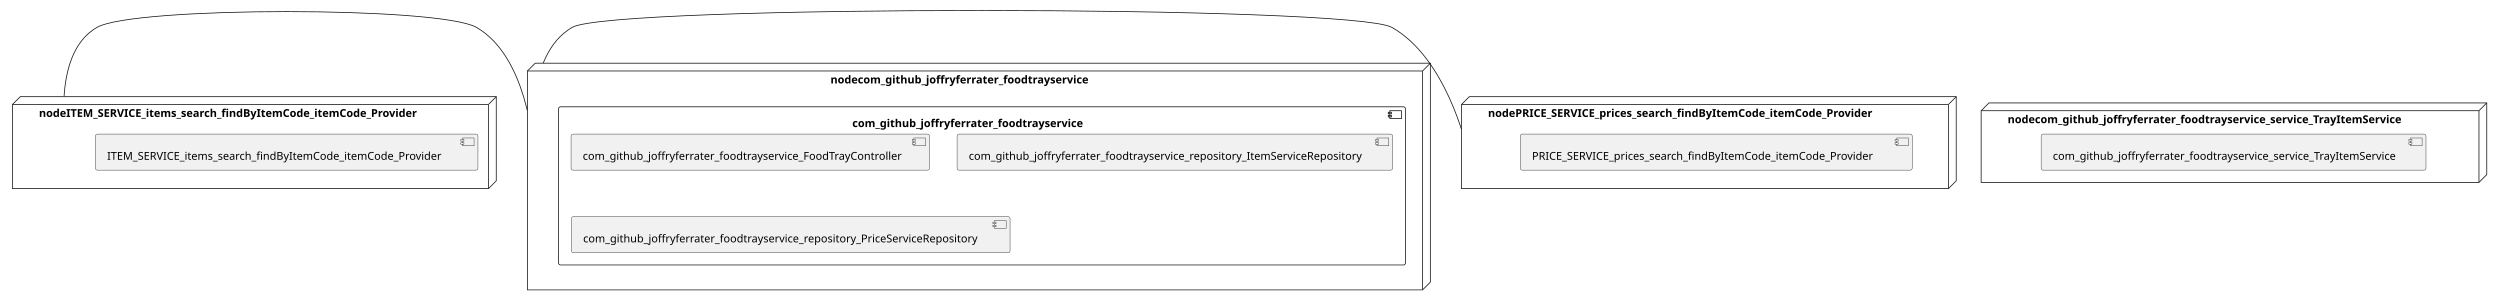
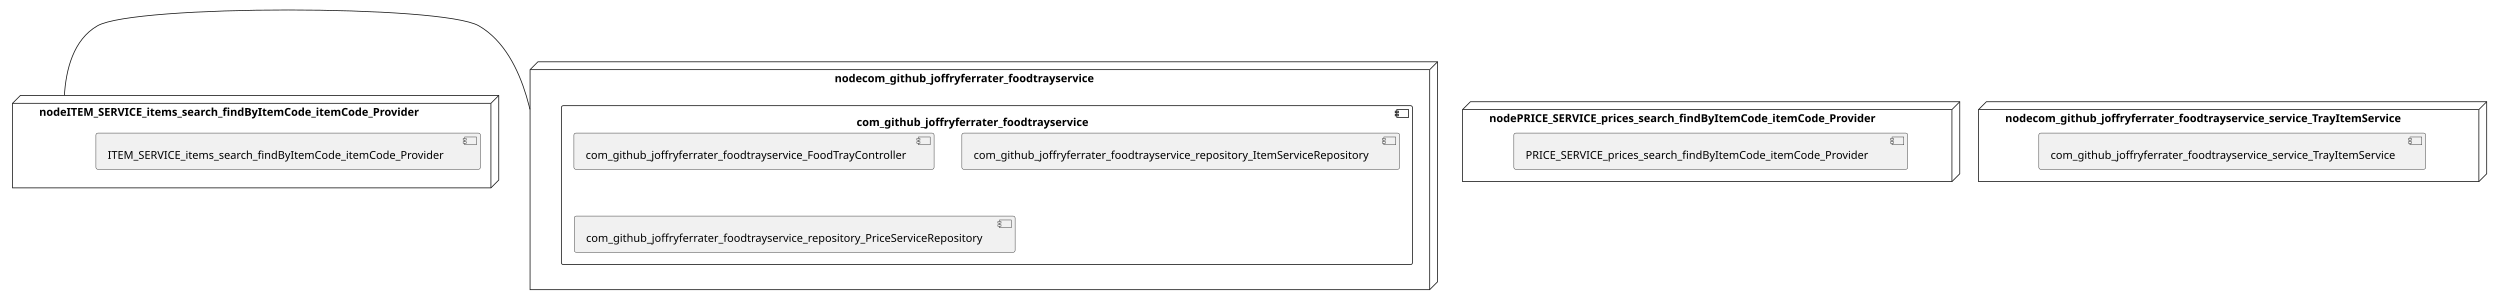
- <svg xmlns="http://www.w3.org/2000/svg" xmlns:xlink="http://www.w3.org/1999/xlink" contentStyleType="text/css" height="389px" preserveAspectRatio="none" style="width:3209px;height:389px;background:#FFFFFF;" version="1.1" viewBox="0 0 3209 389" width="3209px" zoomAndPan="magnify">
+ <svg xmlns="http://www.w3.org/2000/svg" xmlns:xlink="http://www.w3.org/1999/xlink" contentStyleType="text/css" height="386px" preserveAspectRatio="none" style="width:3193px;height:386px;background:#FFFFFF;" version="1.1" viewBox="0 0 3193 386" width="3193px" zoomAndPan="magnify">
  <defs />
  <g>
    <g id="cluster_nodecom_github_joffryferrater_foodtrayservice">
-       <polygon fill="none" points="677,91.11,687,81.11,1836,81.11,1836,362.11,1826,372.11,677,372.11,677,91.11" style="stroke:#181818;stroke-width:1.0;" />
-       <line style="stroke:#181818;stroke-width:1.0;" x1="1826" x2="1836" y1="91.11" y2="81.11" />
-       <line style="stroke:#181818;stroke-width:1.0;" x1="677" x2="1826" y1="91.11" y2="91.11" />
-       <line style="stroke:#181818;stroke-width:1.0;" x1="1826" x2="1826" y1="91.11" y2="372.11" />
-       <text fill="#000000" font-family="sans-serif" font-size="14" font-weight="bold" lengthAdjust="spacing" textLength="373" x="1066" y="107.105">nodecom_github_joffryferrater_foodtrayservice</text>
+       <polygon fill="none" points="677,88.95,687,78.95,1836,78.95,1836,359.95,1826,369.95,677,369.95,677,88.95" style="stroke:#181818;stroke-width:1.0;" />
+       <line style="stroke:#181818;stroke-width:1.0;" x1="1826" x2="1836" y1="88.95" y2="78.95" />
+       <line style="stroke:#181818;stroke-width:1.0;" x1="677" x2="1826" y1="88.95" y2="88.95" />
+       <line style="stroke:#181818;stroke-width:1.0;" x1="1826" x2="1826" y1="88.95" y2="369.95" />
+       <text fill="#000000" font-family="sans-serif" font-size="14" font-weight="bold" lengthAdjust="spacing" textLength="373" x="1066" y="104.945">nodecom_github_joffryferrater_foodtrayservice</text>
    </g>
    <g id="cluster_com_github_joffryferrater_foodtrayservice">
-       <rect fill="none" height="203" rx="2.5" ry="2.5" style="stroke:#181818;stroke-width:1.0;" width="1087" x="717" y="137.11" />
-       <rect fill="none" height="10" style="stroke:#181818;stroke-width:1.0;" width="15" x="1784" y="142.11" />
-       <rect fill="none" height="2" style="stroke:#181818;stroke-width:1.0;" width="4" x="1782" y="144.11" />
-       <rect fill="none" height="2" style="stroke:#181818;stroke-width:1.0;" width="4" x="1782" y="148.11" />
-       <text fill="#000000" font-family="sans-serif" font-size="14" font-weight="bold" lengthAdjust="spacing" textLength="333" x="1094" y="163.105">com_github_joffryferrater_foodtrayservice</text>
+       <rect fill="none" height="203" rx="2.5" ry="2.5" style="stroke:#181818;stroke-width:1.0;" width="1087" x="717" y="134.95" />
+       <rect fill="none" height="10" style="stroke:#181818;stroke-width:1.0;" width="15" x="1784" y="139.95" />
+       <rect fill="none" height="2" style="stroke:#181818;stroke-width:1.0;" width="4" x="1782" y="141.95" />
+       <rect fill="none" height="2" style="stroke:#181818;stroke-width:1.0;" width="4" x="1782" y="145.95" />
+       <text fill="#000000" font-family="sans-serif" font-size="14" font-weight="bold" lengthAdjust="spacing" textLength="333" x="1094" y="160.945">com_github_joffryferrater_foodtrayservice</text>
    </g>
    <g id="cluster_nodeITEM_SERVICE_items_search_findByItemCode_itemCode_Provider">
-       <polygon fill="none" points="16,134.11,26,124.11,637,124.11,637,232.11,627,242.11,16,242.11,16,134.11" style="stroke:#181818;stroke-width:1.0;" />
-       <line style="stroke:#181818;stroke-width:1.0;" x1="627" x2="637" y1="134.11" y2="124.11" />
-       <line style="stroke:#181818;stroke-width:1.0;" x1="16" x2="627" y1="134.11" y2="134.11" />
-       <line style="stroke:#181818;stroke-width:1.0;" x1="627" x2="627" y1="134.11" y2="242.11" />
-       <text fill="#000000" font-family="sans-serif" font-size="14" font-weight="bold" lengthAdjust="spacing" textLength="545" x="50" y="150.105">nodeITEM_SERVICE_items_search_findByItemCode_itemCode_Provider</text>
+       <polygon fill="none" points="16,131.95,26,121.95,637,121.95,637,229.95,627,239.95,16,239.95,16,131.95" style="stroke:#181818;stroke-width:1.0;" />
+       <line style="stroke:#181818;stroke-width:1.0;" x1="627" x2="637" y1="131.95" y2="121.95" />
+       <line style="stroke:#181818;stroke-width:1.0;" x1="16" x2="627" y1="131.95" y2="131.95" />
+       <line style="stroke:#181818;stroke-width:1.0;" x1="627" x2="627" y1="131.95" y2="239.95" />
+       <text fill="#000000" font-family="sans-serif" font-size="14" font-weight="bold" lengthAdjust="spacing" textLength="545" x="50" y="147.945">nodeITEM_SERVICE_items_search_findByItemCode_itemCode_Provider</text>
    </g>
    <g id="cluster_nodePRICE_SERVICE_prices_search_findByItemCode_itemCode_Provider">
-       <polygon fill="none" points="1876,134.11,1886,124.11,2511,124.11,2511,232.11,2501,242.11,1876,242.11,1876,134.11" style="stroke:#181818;stroke-width:1.0;" />
-       <line style="stroke:#181818;stroke-width:1.0;" x1="2501" x2="2511" y1="134.11" y2="124.11" />
-       <line style="stroke:#181818;stroke-width:1.0;" x1="1876" x2="2501" y1="134.11" y2="134.11" />
-       <line style="stroke:#181818;stroke-width:1.0;" x1="2501" x2="2501" y1="134.11" y2="242.11" />
-       <text fill="#000000" font-family="sans-serif" font-size="14" font-weight="bold" lengthAdjust="spacing" textLength="559" x="1910" y="150.105">nodePRICE_SERVICE_prices_search_findByItemCode_itemCode_Provider</text>
+       <polygon fill="none" points="1868,139.95,1878,129.95,2503,129.95,2503,221.95,2493,231.95,1868,231.95,1868,139.95" style="stroke:#181818;stroke-width:1.0;" />
+       <line style="stroke:#181818;stroke-width:1.0;" x1="2493" x2="2503" y1="139.95" y2="129.95" />
+       <line style="stroke:#181818;stroke-width:1.0;" x1="1868" x2="2493" y1="139.95" y2="139.95" />
+       <line style="stroke:#181818;stroke-width:1.0;" x1="2493" x2="2493" y1="139.95" y2="231.95" />
+       <text fill="#000000" font-family="sans-serif" font-size="14" font-weight="bold" lengthAdjust="spacing" textLength="559" x="1902" y="155.945">nodePRICE_SERVICE_prices_search_findByItemCode_itemCode_Provider</text>
    </g>
    <g id="cluster_nodecom_github_joffryferrater_foodtrayservice_service_TrayItemService">
-       <polygon fill="none" points="2543,142.11,2553,132.11,3192,132.11,3192,224.11,3182,234.11,2543,234.11,2543,142.11" style="stroke:#181818;stroke-width:1.0;" />
-       <line style="stroke:#181818;stroke-width:1.0;" x1="3182" x2="3192" y1="142.11" y2="132.11" />
-       <line style="stroke:#181818;stroke-width:1.0;" x1="2543" x2="3182" y1="142.11" y2="142.11" />
-       <line style="stroke:#181818;stroke-width:1.0;" x1="3182" x2="3182" y1="142.11" y2="234.11" />
-       <text fill="#000000" font-family="sans-serif" font-size="14" font-weight="bold" lengthAdjust="spacing" textLength="573" x="2577" y="158.105">nodecom_github_joffryferrater_foodtrayservice_service_TrayItemService</text>
+       <polygon fill="none" points="2527,139.95,2537,129.95,3176,129.95,3176,221.95,3166,231.95,2527,231.95,2527,139.95" style="stroke:#181818;stroke-width:1.0;" />
+       <line style="stroke:#181818;stroke-width:1.0;" x1="3166" x2="3176" y1="139.95" y2="129.95" />
+       <line style="stroke:#181818;stroke-width:1.0;" x1="2527" x2="3166" y1="139.95" y2="139.95" />
+       <line style="stroke:#181818;stroke-width:1.0;" x1="3166" x2="3166" y1="139.95" y2="231.95" />
+       <text fill="#000000" font-family="sans-serif" font-size="14" font-weight="bold" lengthAdjust="spacing" textLength="573" x="2561" y="155.945">nodecom_github_joffryferrater_foodtrayservice_service_TrayItemService</text>
    </g>
    <g id="elem_com_github_joffryferrater_foodtrayservice_FoodTrayController">
-       <a href="jferrater-tap-and-eat-microservices.system#_x5dJQNeeEe-vQ8OI4d8Y0Q" target="_top" title="jferrater-tap-and-eat-microservices.system#_x5dJQNeeEe-vQ8OI4d8Y0Q" xlink:actuate="onRequest" xlink:href="jferrater-tap-and-eat-microservices.system#_x5dJQNeeEe-vQ8OI4d8Y0Q" xlink:show="new" xlink:title="jferrater-tap-and-eat-microservices.system#_x5dJQNeeEe-vQ8OI4d8Y0Q" xlink:type="simple">
-         <rect fill="#F1F1F1" height="46.297" rx="2.5" ry="2.5" style="stroke:#181818;stroke-width:0.5;" width="460" x="733" y="172.11" />
-         <rect fill="#F1F1F1" height="10" style="stroke:#181818;stroke-width:0.5;" width="15" x="1173" y="177.11" />
-         <rect fill="#F1F1F1" height="2" style="stroke:#181818;stroke-width:0.5;" width="4" x="1171" y="179.11" />
-         <rect fill="#F1F1F1" height="2" style="stroke:#181818;stroke-width:0.5;" width="4" x="1171" y="183.11" />
-         <text fill="#000000" font-family="sans-serif" font-size="14" lengthAdjust="spacing" textLength="420" x="748" y="205.105">com_github_joffryferrater_foodtrayservice_FoodTrayController</text>
+       <a href="jferrater-tap-and-eat-microservices.system#_Nyq5gNhoEe-jXuOCONum9A" target="_top" title="jferrater-tap-and-eat-microservices.system#_Nyq5gNhoEe-jXuOCONum9A" xlink:actuate="onRequest" xlink:href="jferrater-tap-and-eat-microservices.system#_Nyq5gNhoEe-jXuOCONum9A" xlink:show="new" xlink:title="jferrater-tap-and-eat-microservices.system#_Nyq5gNhoEe-jXuOCONum9A" xlink:type="simple">
+         <rect fill="#F1F1F1" height="46.297" rx="2.5" ry="2.5" style="stroke:#181818;stroke-width:0.5;" width="460" x="733" y="169.95" />
+         <rect fill="#F1F1F1" height="10" style="stroke:#181818;stroke-width:0.5;" width="15" x="1173" y="174.95" />
+         <rect fill="#F1F1F1" height="2" style="stroke:#181818;stroke-width:0.5;" width="4" x="1171" y="176.95" />
+         <rect fill="#F1F1F1" height="2" style="stroke:#181818;stroke-width:0.5;" width="4" x="1171" y="180.95" />
+         <text fill="#000000" font-family="sans-serif" font-size="14" lengthAdjust="spacing" textLength="420" x="748" y="202.945">com_github_joffryferrater_foodtrayservice_FoodTrayController</text>
      </a>
    </g>
    <g id="elem_com_github_joffryferrater_foodtrayservice_repository_ItemServiceRepository">
-       <a href="jferrater-tap-and-eat-microservices.system#_x5dJQNeeEe-vQ8OI4d8Y0Q" target="_top" title="jferrater-tap-and-eat-microservices.system#_x5dJQNeeEe-vQ8OI4d8Y0Q" xlink:actuate="onRequest" xlink:href="jferrater-tap-and-eat-microservices.system#_x5dJQNeeEe-vQ8OI4d8Y0Q" xlink:show="new" xlink:title="jferrater-tap-and-eat-microservices.system#_x5dJQNeeEe-vQ8OI4d8Y0Q" xlink:type="simple">
-         <rect fill="#F1F1F1" height="46.297" rx="2.5" ry="2.5" style="stroke:#181818;stroke-width:0.5;" width="559" x="1228.5" y="172.11" />
-         <rect fill="#F1F1F1" height="10" style="stroke:#181818;stroke-width:0.5;" width="15" x="1767.5" y="177.11" />
-         <rect fill="#F1F1F1" height="2" style="stroke:#181818;stroke-width:0.5;" width="4" x="1765.5" y="179.11" />
-         <rect fill="#F1F1F1" height="2" style="stroke:#181818;stroke-width:0.5;" width="4" x="1765.5" y="183.11" />
-         <text fill="#000000" font-family="sans-serif" font-size="14" lengthAdjust="spacing" textLength="519" x="1243.5" y="205.105">com_github_joffryferrater_foodtrayservice_repository_ItemServiceRepository</text>
+       <a href="jferrater-tap-and-eat-microservices.system#_Nyq5gNhoEe-jXuOCONum9A" target="_top" title="jferrater-tap-and-eat-microservices.system#_Nyq5gNhoEe-jXuOCONum9A" xlink:actuate="onRequest" xlink:href="jferrater-tap-and-eat-microservices.system#_Nyq5gNhoEe-jXuOCONum9A" xlink:show="new" xlink:title="jferrater-tap-and-eat-microservices.system#_Nyq5gNhoEe-jXuOCONum9A" xlink:type="simple">
+         <rect fill="#F1F1F1" height="46.297" rx="2.5" ry="2.5" style="stroke:#181818;stroke-width:0.5;" width="559" x="1228.5" y="169.95" />
+         <rect fill="#F1F1F1" height="10" style="stroke:#181818;stroke-width:0.5;" width="15" x="1767.5" y="174.95" />
+         <rect fill="#F1F1F1" height="2" style="stroke:#181818;stroke-width:0.5;" width="4" x="1765.5" y="176.95" />
+         <rect fill="#F1F1F1" height="2" style="stroke:#181818;stroke-width:0.5;" width="4" x="1765.5" y="180.95" />
+         <text fill="#000000" font-family="sans-serif" font-size="14" lengthAdjust="spacing" textLength="519" x="1243.5" y="202.945">com_github_joffryferrater_foodtrayservice_repository_ItemServiceRepository</text>
      </a>
    </g>
    <g id="elem_com_github_joffryferrater_foodtrayservice_repository_PriceServiceRepository">
-       <a href="jferrater-tap-and-eat-microservices.system#_x5dJQNeeEe-vQ8OI4d8Y0Q" target="_top" title="jferrater-tap-and-eat-microservices.system#_x5dJQNeeEe-vQ8OI4d8Y0Q" xlink:actuate="onRequest" xlink:href="jferrater-tap-and-eat-microservices.system#_x5dJQNeeEe-vQ8OI4d8Y0Q" xlink:show="new" xlink:title="jferrater-tap-and-eat-microservices.system#_x5dJQNeeEe-vQ8OI4d8Y0Q" xlink:type="simple">
-         <rect fill="#F1F1F1" height="46.297" rx="2.5" ry="2.5" style="stroke:#181818;stroke-width:0.5;" width="563" x="733.5" y="278.11" />
-         <rect fill="#F1F1F1" height="10" style="stroke:#181818;stroke-width:0.5;" width="15" x="1276.5" y="283.11" />
-         <rect fill="#F1F1F1" height="2" style="stroke:#181818;stroke-width:0.5;" width="4" x="1274.5" y="285.11" />
-         <rect fill="#F1F1F1" height="2" style="stroke:#181818;stroke-width:0.5;" width="4" x="1274.5" y="289.11" />
-         <text fill="#000000" font-family="sans-serif" font-size="14" lengthAdjust="spacing" textLength="523" x="748.5" y="311.105">com_github_joffryferrater_foodtrayservice_repository_PriceServiceRepository</text>
+       <a href="jferrater-tap-and-eat-microservices.system#_Nyq5gNhoEe-jXuOCONum9A" target="_top" title="jferrater-tap-and-eat-microservices.system#_Nyq5gNhoEe-jXuOCONum9A" xlink:actuate="onRequest" xlink:href="jferrater-tap-and-eat-microservices.system#_Nyq5gNhoEe-jXuOCONum9A" xlink:show="new" xlink:title="jferrater-tap-and-eat-microservices.system#_Nyq5gNhoEe-jXuOCONum9A" xlink:type="simple">
+         <rect fill="#F1F1F1" height="46.297" rx="2.5" ry="2.5" style="stroke:#181818;stroke-width:0.5;" width="563" x="733.5" y="275.95" />
+         <rect fill="#F1F1F1" height="10" style="stroke:#181818;stroke-width:0.5;" width="15" x="1276.5" y="280.95" />
+         <rect fill="#F1F1F1" height="2" style="stroke:#181818;stroke-width:0.5;" width="4" x="1274.5" y="282.95" />
+         <rect fill="#F1F1F1" height="2" style="stroke:#181818;stroke-width:0.5;" width="4" x="1274.5" y="286.95" />
+         <text fill="#000000" font-family="sans-serif" font-size="14" lengthAdjust="spacing" textLength="523" x="748.5" y="308.945">com_github_joffryferrater_foodtrayservice_repository_PriceServiceRepository</text>
      </a>
    </g>
    <g id="elem_ITEM_SERVICE_items_search_findByItemCode_itemCode_Provider">
-       <a href="jferrater-tap-and-eat-microservices.system#_x5dJQNeeEe-vQ8OI4d8Y0Q" target="_top" title="jferrater-tap-and-eat-microservices.system#_x5dJQNeeEe-vQ8OI4d8Y0Q" xlink:actuate="onRequest" xlink:href="jferrater-tap-and-eat-microservices.system#_x5dJQNeeEe-vQ8OI4d8Y0Q" xlink:show="new" xlink:title="jferrater-tap-and-eat-microservices.system#_x5dJQNeeEe-vQ8OI4d8Y0Q" xlink:type="simple">
-         <rect fill="#F1F1F1" height="46.297" rx="2.5" ry="2.5" style="stroke:#181818;stroke-width:0.5;" width="491" x="122.5" y="172.11" />
-         <rect fill="#F1F1F1" height="10" style="stroke:#181818;stroke-width:0.5;" width="15" x="593.5" y="177.11" />
-         <rect fill="#F1F1F1" height="2" style="stroke:#181818;stroke-width:0.5;" width="4" x="591.5" y="179.11" />
-         <rect fill="#F1F1F1" height="2" style="stroke:#181818;stroke-width:0.5;" width="4" x="591.5" y="183.11" />
-         <text fill="#000000" font-family="sans-serif" font-size="14" lengthAdjust="spacing" textLength="451" x="137.5" y="205.105">ITEM_SERVICE_items_search_findByItemCode_itemCode_Provider</text>
+       <a href="jferrater-tap-and-eat-microservices.system#_Nyq5gNhoEe-jXuOCONum9A" target="_top" title="jferrater-tap-and-eat-microservices.system#_Nyq5gNhoEe-jXuOCONum9A" xlink:actuate="onRequest" xlink:href="jferrater-tap-and-eat-microservices.system#_Nyq5gNhoEe-jXuOCONum9A" xlink:show="new" xlink:title="jferrater-tap-and-eat-microservices.system#_Nyq5gNhoEe-jXuOCONum9A" xlink:type="simple">
+         <rect fill="#F1F1F1" height="46.297" rx="2.5" ry="2.5" style="stroke:#181818;stroke-width:0.5;" width="491" x="122.5" y="169.95" />
+         <rect fill="#F1F1F1" height="10" style="stroke:#181818;stroke-width:0.5;" width="15" x="593.5" y="174.95" />
+         <rect fill="#F1F1F1" height="2" style="stroke:#181818;stroke-width:0.5;" width="4" x="591.5" y="176.95" />
+         <rect fill="#F1F1F1" height="2" style="stroke:#181818;stroke-width:0.5;" width="4" x="591.5" y="180.95" />
+         <text fill="#000000" font-family="sans-serif" font-size="14" lengthAdjust="spacing" textLength="451" x="137.5" y="202.945">ITEM_SERVICE_items_search_findByItemCode_itemCode_Provider</text>
      </a>
    </g>
    <g id="elem_PRICE_SERVICE_prices_search_findByItemCode_itemCode_Provider">
-       <a href="jferrater-tap-and-eat-microservices.system#_x5dJQNeeEe-vQ8OI4d8Y0Q" target="_top" title="jferrater-tap-and-eat-microservices.system#_x5dJQNeeEe-vQ8OI4d8Y0Q" xlink:actuate="onRequest" xlink:href="jferrater-tap-and-eat-microservices.system#_x5dJQNeeEe-vQ8OI4d8Y0Q" xlink:show="new" xlink:title="jferrater-tap-and-eat-microservices.system#_x5dJQNeeEe-vQ8OI4d8Y0Q" xlink:type="simple">
-         <rect fill="#F1F1F1" height="46.297" rx="2.5" ry="2.5" style="stroke:#181818;stroke-width:0.5;" width="503" x="1951.5" y="172.11" />
-         <rect fill="#F1F1F1" height="10" style="stroke:#181818;stroke-width:0.5;" width="15" x="2434.5" y="177.11" />
-         <rect fill="#F1F1F1" height="2" style="stroke:#181818;stroke-width:0.5;" width="4" x="2432.5" y="179.11" />
-         <rect fill="#F1F1F1" height="2" style="stroke:#181818;stroke-width:0.5;" width="4" x="2432.5" y="183.11" />
-         <text fill="#000000" font-family="sans-serif" font-size="14" lengthAdjust="spacing" textLength="463" x="1966.5" y="205.105">PRICE_SERVICE_prices_search_findByItemCode_itemCode_Provider</text>
+       <a href="jferrater-tap-and-eat-microservices.system#_Nyq5gNhoEe-jXuOCONum9A" target="_top" title="jferrater-tap-and-eat-microservices.system#_Nyq5gNhoEe-jXuOCONum9A" xlink:actuate="onRequest" xlink:href="jferrater-tap-and-eat-microservices.system#_Nyq5gNhoEe-jXuOCONum9A" xlink:show="new" xlink:title="jferrater-tap-and-eat-microservices.system#_Nyq5gNhoEe-jXuOCONum9A" xlink:type="simple">
+         <rect fill="#F1F1F1" height="46.297" rx="2.5" ry="2.5" style="stroke:#181818;stroke-width:0.5;" width="503" x="1933.5" y="169.95" />
+         <rect fill="#F1F1F1" height="10" style="stroke:#181818;stroke-width:0.5;" width="15" x="2416.5" y="174.95" />
+         <rect fill="#F1F1F1" height="2" style="stroke:#181818;stroke-width:0.5;" width="4" x="2414.5" y="176.95" />
+         <rect fill="#F1F1F1" height="2" style="stroke:#181818;stroke-width:0.5;" width="4" x="2414.5" y="180.95" />
+         <text fill="#000000" font-family="sans-serif" font-size="14" lengthAdjust="spacing" textLength="463" x="1948.5" y="202.945">PRICE_SERVICE_prices_search_findByItemCode_itemCode_Provider</text>
      </a>
    </g>
    <g id="elem_com_github_joffryferrater_foodtrayservice_service_TrayItemService">
-       <a href="jferrater-tap-and-eat-microservices.system#_x5dJQNeeEe-vQ8OI4d8Y0Q" target="_top" title="jferrater-tap-and-eat-microservices.system#_x5dJQNeeEe-vQ8OI4d8Y0Q" xlink:actuate="onRequest" xlink:href="jferrater-tap-and-eat-microservices.system#_x5dJQNeeEe-vQ8OI4d8Y0Q" xlink:show="new" xlink:title="jferrater-tap-and-eat-microservices.system#_x5dJQNeeEe-vQ8OI4d8Y0Q" xlink:type="simple">
-         <rect fill="#F1F1F1" height="46.297" rx="2.5" ry="2.5" style="stroke:#181818;stroke-width:0.5;" width="494" x="2620" y="172.11" />
-         <rect fill="#F1F1F1" height="10" style="stroke:#181818;stroke-width:0.5;" width="15" x="3094" y="177.11" />
-         <rect fill="#F1F1F1" height="2" style="stroke:#181818;stroke-width:0.5;" width="4" x="3092" y="179.11" />
-         <rect fill="#F1F1F1" height="2" style="stroke:#181818;stroke-width:0.5;" width="4" x="3092" y="183.11" />
-         <text fill="#000000" font-family="sans-serif" font-size="14" lengthAdjust="spacing" textLength="454" x="2635" y="205.105">com_github_joffryferrater_foodtrayservice_service_TrayItemService</text>
+       <a href="jferrater-tap-and-eat-microservices.system#_Nyq5gNhoEe-jXuOCONum9A" target="_top" title="jferrater-tap-and-eat-microservices.system#_Nyq5gNhoEe-jXuOCONum9A" xlink:actuate="onRequest" xlink:href="jferrater-tap-and-eat-microservices.system#_Nyq5gNhoEe-jXuOCONum9A" xlink:show="new" xlink:title="jferrater-tap-and-eat-microservices.system#_Nyq5gNhoEe-jXuOCONum9A" xlink:type="simple">
+         <rect fill="#F1F1F1" height="46.297" rx="2.5" ry="2.5" style="stroke:#181818;stroke-width:0.5;" width="494" x="2604" y="169.95" />
+         <rect fill="#F1F1F1" height="10" style="stroke:#181818;stroke-width:0.5;" width="15" x="3078" y="174.95" />
+         <rect fill="#F1F1F1" height="2" style="stroke:#181818;stroke-width:0.5;" width="4" x="3076" y="176.95" />
+         <rect fill="#F1F1F1" height="2" style="stroke:#181818;stroke-width:0.5;" width="4" x="3076" y="180.95" />
+         <text fill="#000000" font-family="sans-serif" font-size="14" lengthAdjust="spacing" textLength="454" x="2619" y="202.945">com_github_joffryferrater_foodtrayservice_service_TrayItemService</text>
      </a>
    </g>
    <g id="link_nodeITEM_SERVICE_items_search_findByItemCode_itemCode_Provider_nodecom_github_joffryferrater_foodtrayservice">
-       <path d="M82.253,123.791 C82.286,123.249 82.322,122.706 82.359,122.162 C82.435,121.075 82.518,119.985 82.61,118.893 C82.793,116.71 83.011,114.518 83.266,112.325 C83.775,107.938 84.432,103.543 85.263,99.188 C86.925,90.477 89.282,81.922 92.538,73.897 C99.051,57.847 109.16,43.92 124.5,35.11 C171.42,8.16 564.58,8.16 611.5,35.11 C643.84,53.685 662.048,90.892 672.249,124.755 C673.524,128.988 674.674,133.168 675.711,137.254 C675.97,138.275 676.222,139.29 676.468,140.299 C676.59,140.804 676.711,141.306 676.83,141.807 " fill="none" id="nodeITEM_SERVICE_items_search_findByItemCode_itemCode_Provider-nodecom_github_joffryferrater_foodtrayservice" style="stroke:#181818;stroke-width:1.0;" />
-     </g>
-     <g id="link_nodePRICE_SERVICE_prices_search_findByItemCode_itemCode_Provider_nodecom_github_joffryferrater_foodtrayservice">
-       <path d="M1875.877,165.81 C1875.343,164.157 1874.78,162.454 1874.188,160.705 C1873.004,157.208 1871.704,153.53 1870.283,149.712 C1867.44,142.076 1864.113,133.882 1860.264,125.465 C1844.865,91.795 1821.1,54.545 1786.5,35.11 C1735.54,6.49 785.18,6 734.5,35.11 C719.12,43.945 708.259,57.654 700.636,73.412 C699.683,75.382 698.781,77.384 697.927,79.412 C697.713,79.919 697.503,80.428 697.295,80.938 " fill="none" id="nodePRICE_SERVICE_prices_search_findByItemCode_itemCode_Provider-nodecom_github_joffryferrater_foodtrayservice" style="stroke:#181818;stroke-width:1.0;" />
+       <path d="M82.253,121.631 C82.286,121.089 82.322,120.546 82.359,120.002 C82.435,118.915 82.518,117.825 82.61,116.733 C82.793,114.55 83.011,112.358 83.266,110.165 C83.775,105.778 84.432,101.383 85.263,97.028 C86.925,88.317 89.282,79.762 92.538,71.737 C99.051,55.688 109.16,41.76 124.5,32.95 C171.42,6 564.58,6 611.5,32.95 C643.84,51.525 662.048,88.733 672.249,122.595 C673.524,126.828 674.674,131.008 675.711,135.094 C675.97,136.115 676.222,137.13 676.468,138.139 C676.59,138.644 676.711,139.146 676.83,139.647 " fill="none" id="nodeITEM_SERVICE_items_search_findByItemCode_itemCode_Provider-nodecom_github_joffryferrater_foodtrayservice" style="stroke:#181818;stroke-width:1.0;" />
    </g>
  </g>
</svg>
